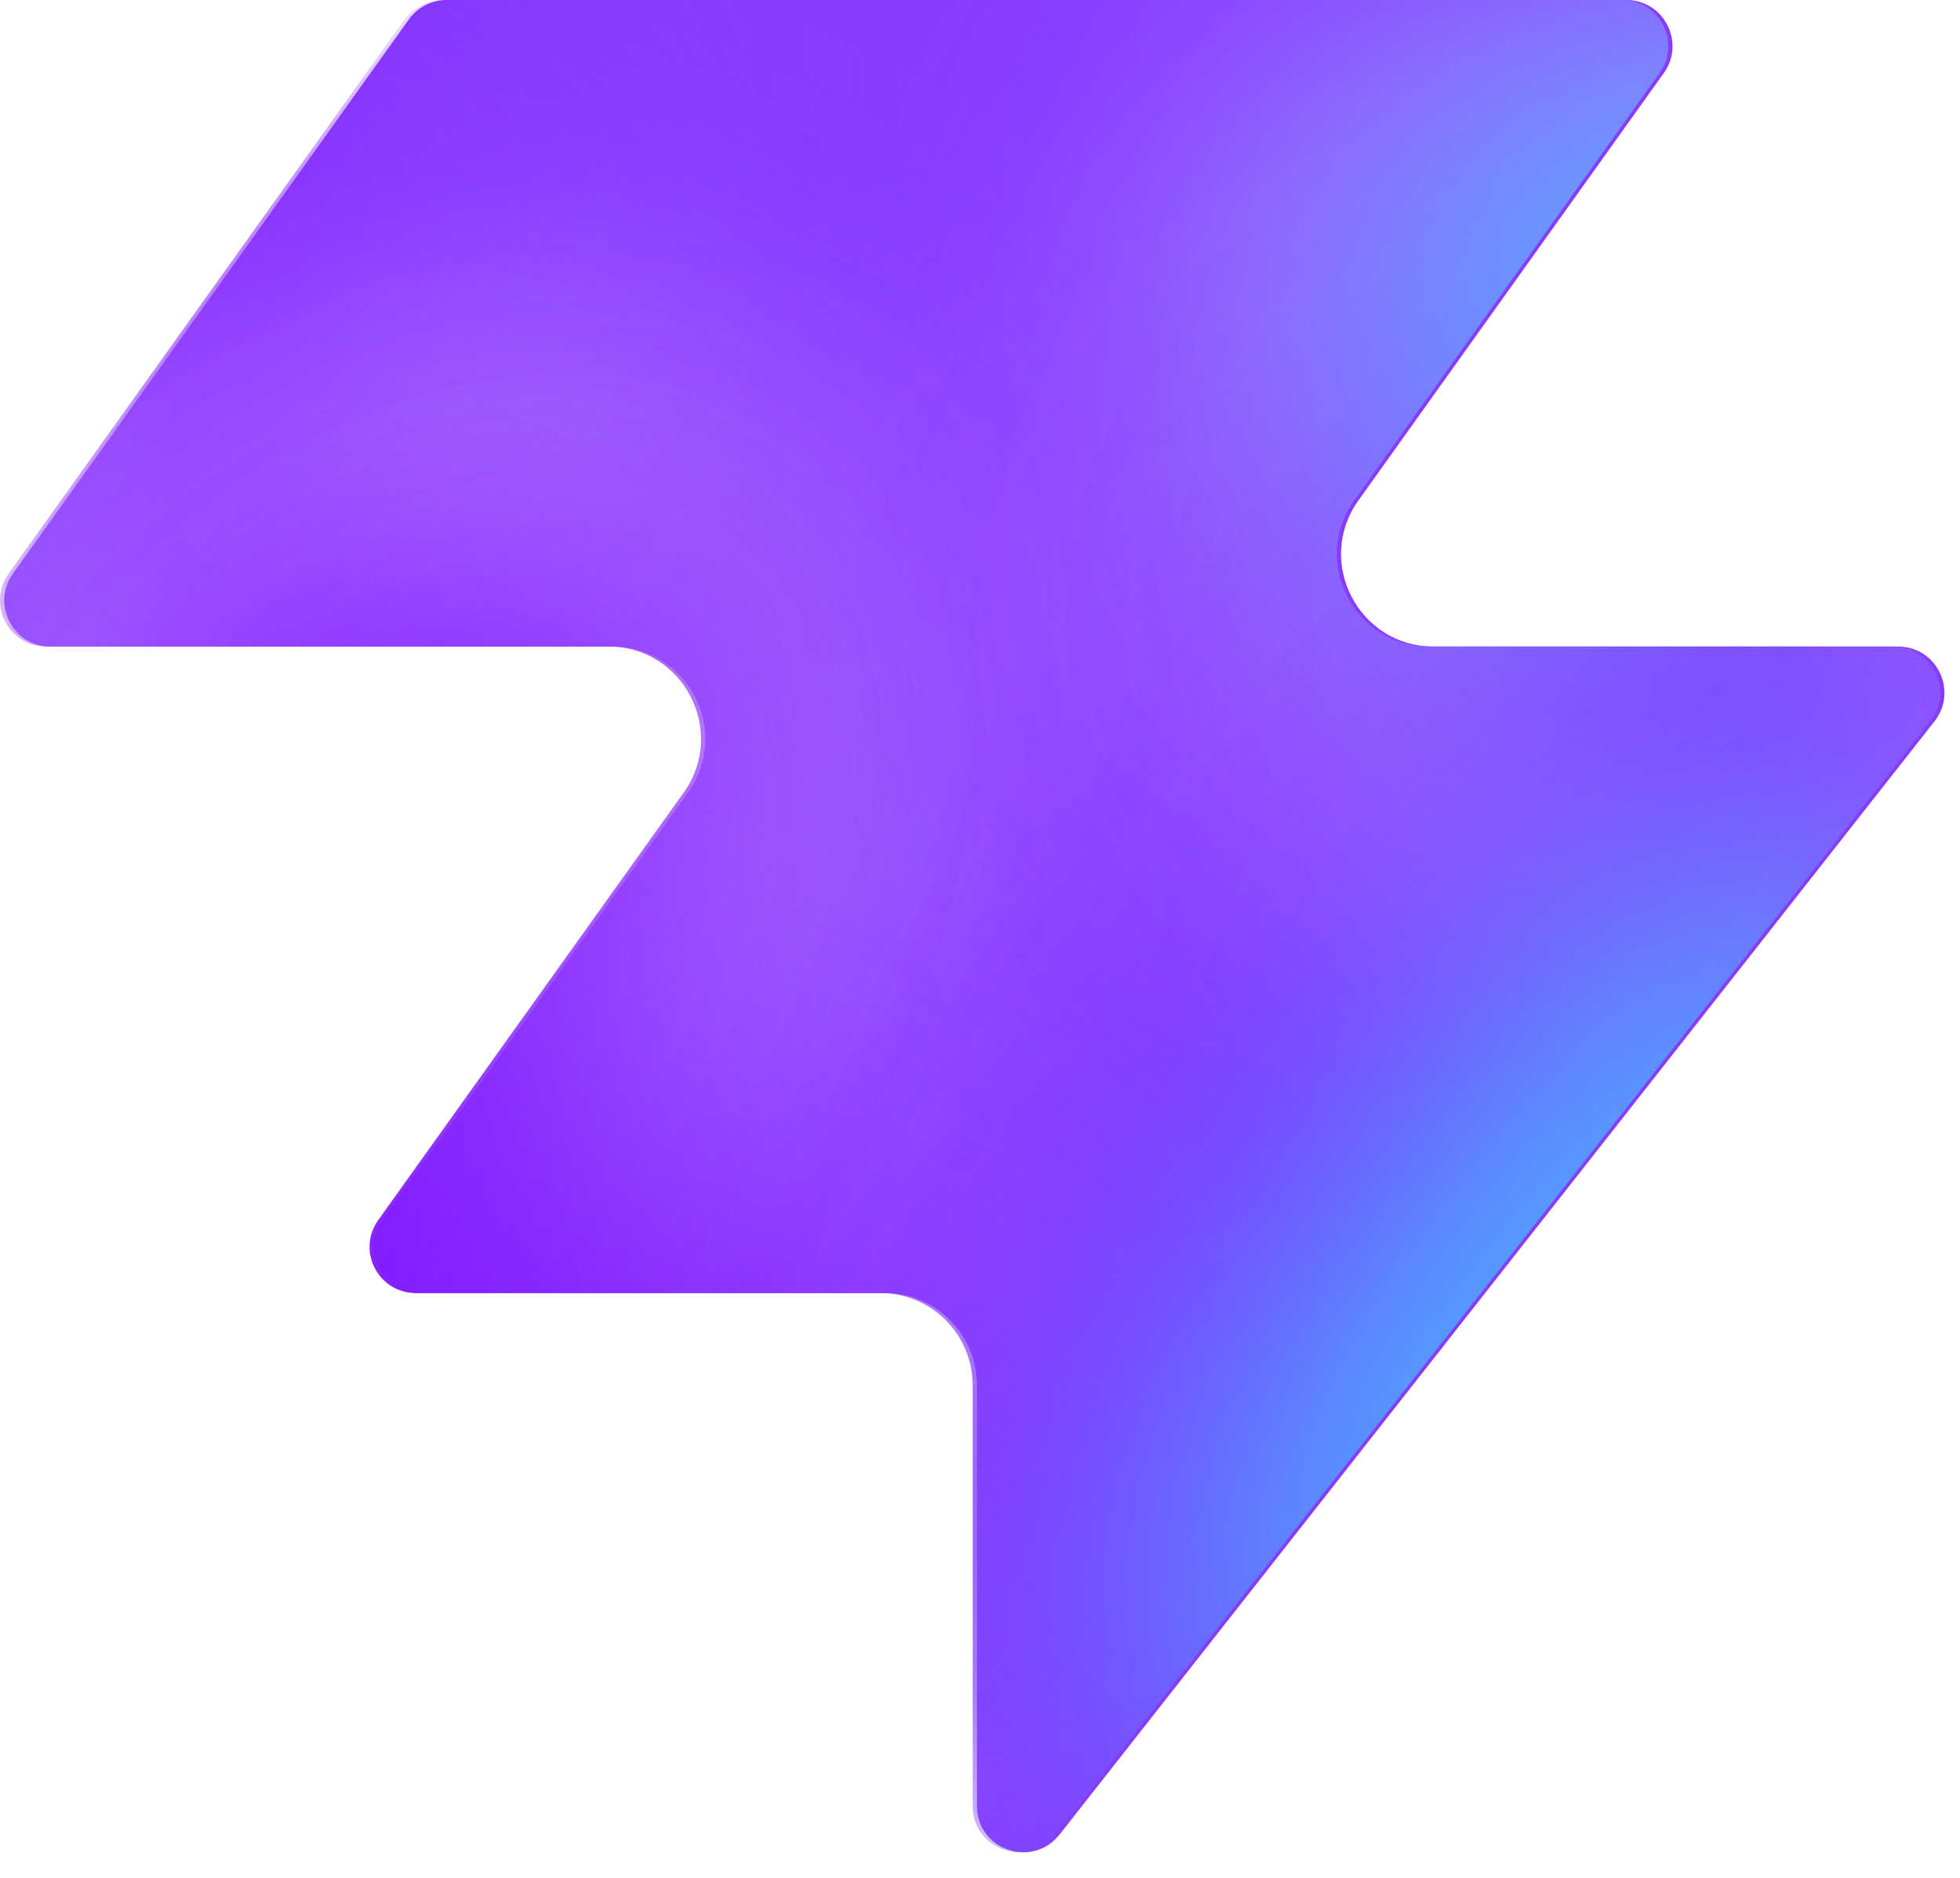
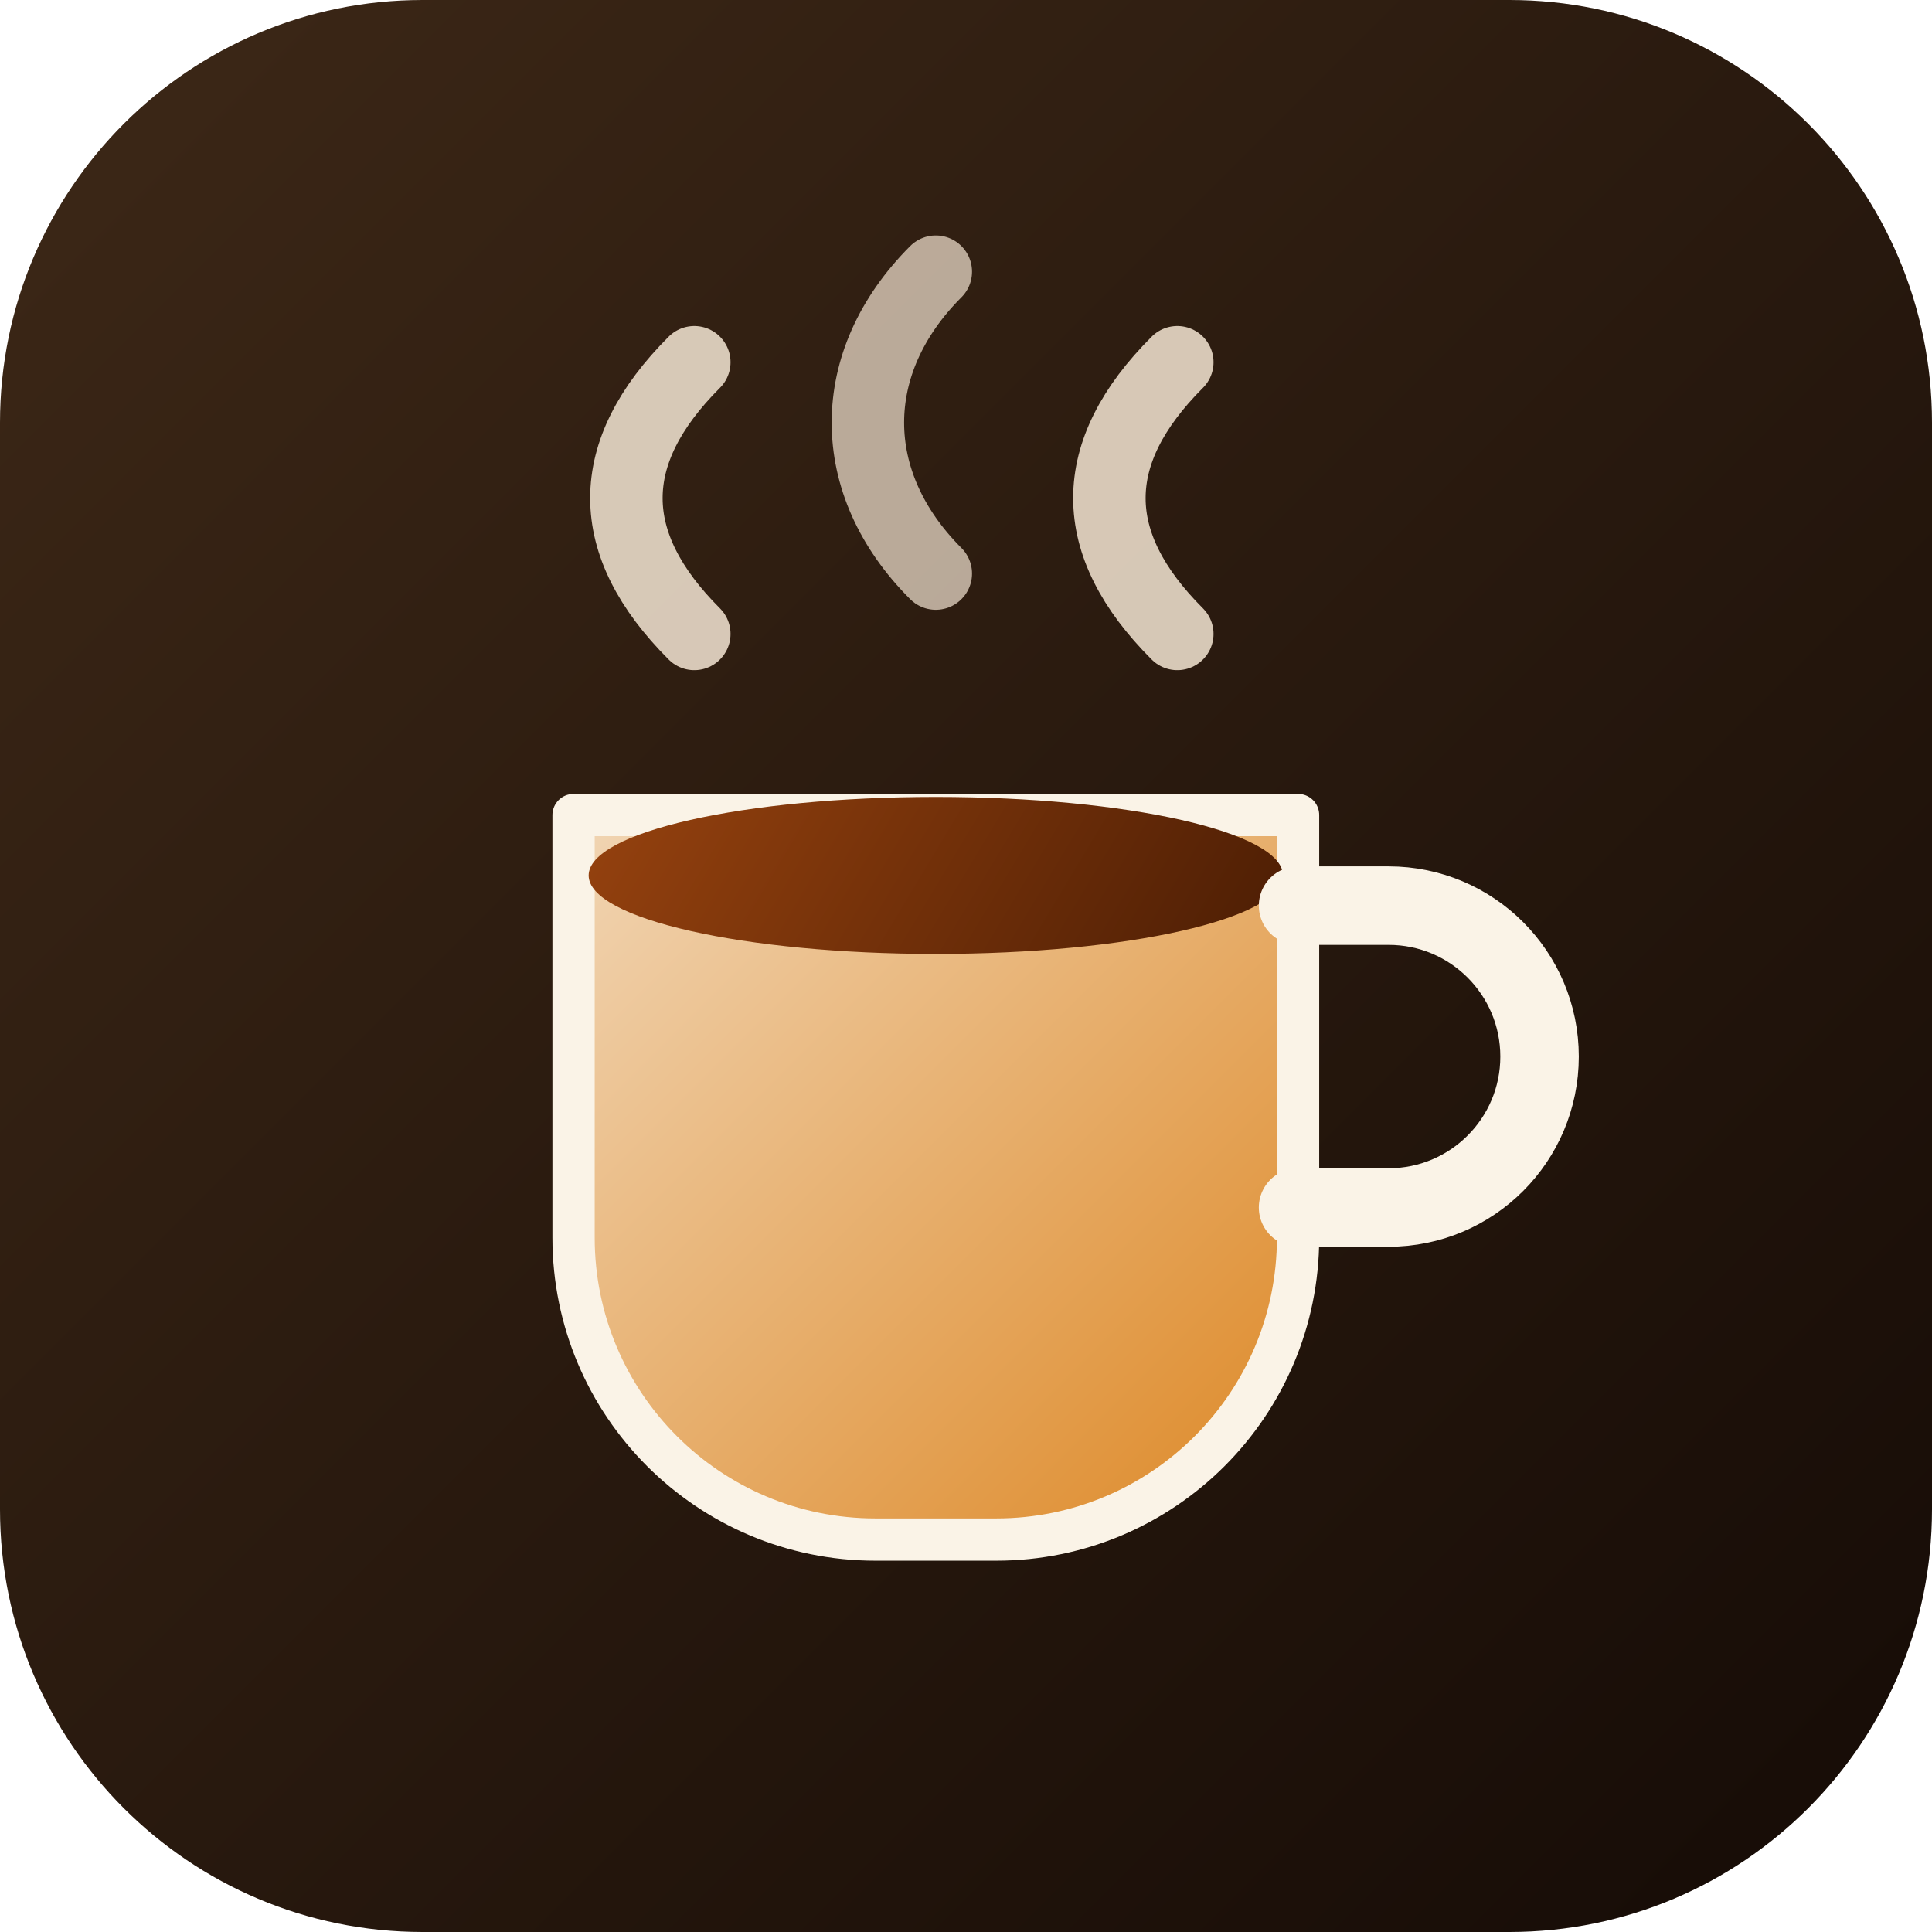
- <svg xmlns="http://www.w3.org/2000/svg" width="48" height="46" fill="none" viewBox="0 0 48 46">
-   <path fill="#863bff" d="M25.946 44.938c-.664.845-2.021.375-2.021-.698V33.937a2.26 2.26 0 0 0-2.262-2.262H10.287c-.92 0-1.456-1.04-.92-1.788l7.48-10.471c1.07-1.497 0-3.578-1.842-3.578H1.237c-.92 0-1.456-1.04-.92-1.788L10.013.474c.214-.297.556-.474.92-.474h28.894c.92 0 1.456 1.04.92 1.788l-7.48 10.471c-1.07 1.498 0 3.579 1.842 3.579h11.377c.943 0 1.473 1.088.89 1.83L25.947 44.94z" style="fill:#863bff;fill:color(display-p3 .525 .23 1);fill-opacity:1" />
-   <mask id="a" width="48" height="46" x="0" y="0" maskUnits="userSpaceOnUse" style="mask-type:alpha">
-     <path fill="#000" d="M25.842 44.938c-.664.844-2.021.375-2.021-.698V33.937a2.26 2.26 0 0 0-2.262-2.262H10.183c-.92 0-1.456-1.04-.92-1.788l7.48-10.471c1.07-1.498 0-3.579-1.842-3.579H1.133c-.92 0-1.456-1.04-.92-1.787L9.91.473c.214-.297.556-.474.92-.474h28.894c.92 0 1.456 1.04.92 1.788l-7.48 10.471c-1.07 1.498 0 3.578 1.842 3.578h11.377c.943 0 1.473 1.088.89 1.832L25.843 44.94z" style="fill:#000;fill-opacity:1" />
-   </mask>
-   <g mask="url(#a)">
-     <g filter="url(#b)">
-       <ellipse cx="5.508" cy="14.704" fill="#ede6ff" rx="5.508" ry="14.704" style="fill:#ede6ff;fill:color(display-p3 .927 .903 1);fill-opacity:1" transform="matrix(.00324 1 1 -.00324 -4.47 31.516)" />
-     </g>
-     <g filter="url(#c)">
-       <ellipse cx="10.399" cy="29.851" fill="#ede6ff" rx="10.399" ry="29.851" style="fill:#ede6ff;fill:color(display-p3 .927 .903 1);fill-opacity:1" transform="matrix(.00324 1 1 -.00324 -39.328 7.883)" />
-     </g>
-     <g filter="url(#d)">
-       <ellipse cx="5.508" cy="30.487" fill="#7e14ff" rx="5.508" ry="30.487" style="fill:#7e14ff;fill:color(display-p3 .492 .077 1);fill-opacity:1" transform="rotate(89.814 -25.913 -14.639)scale(1 -1)" />
-     </g>
-     <g filter="url(#e)">
-       <ellipse cx="5.508" cy="30.599" fill="#7e14ff" rx="5.508" ry="30.599" style="fill:#7e14ff;fill:color(display-p3 .492 .077 1);fill-opacity:1" transform="rotate(89.814 -32.644 -3.334)scale(1 -1)" />
-     </g>
-     <g filter="url(#f)">
-       <ellipse cx="5.508" cy="30.599" fill="#7e14ff" rx="5.508" ry="30.599" style="fill:#7e14ff;fill:color(display-p3 .492 .077 1);fill-opacity:1" transform="matrix(.00324 1 1 -.00324 -34.34 30.47)" />
-     </g>
-     <g filter="url(#g)">
-       <ellipse cx="14.072" cy="22.078" fill="#ede6ff" rx="14.072" ry="22.078" style="fill:#ede6ff;fill:color(display-p3 .927 .903 1);fill-opacity:1" transform="rotate(93.35 24.506 48.493)scale(-1 1)" />
-     </g>
-     <g filter="url(#h)">
-       <ellipse cx="3.47" cy="21.501" fill="#7e14ff" rx="3.47" ry="21.501" style="fill:#7e14ff;fill:color(display-p3 .492 .077 1);fill-opacity:1" transform="rotate(89.009 28.708 47.59)scale(-1 1)" />
-     </g>
-     <g filter="url(#i)">
-       <ellipse cx="3.47" cy="21.501" fill="#7e14ff" rx="3.47" ry="21.501" style="fill:#7e14ff;fill:color(display-p3 .492 .077 1);fill-opacity:1" transform="rotate(89.009 28.708 47.59)scale(-1 1)" />
-     </g>
-     <g filter="url(#j)">
-       <ellipse cx=".387" cy="8.972" fill="#7e14ff" rx="4.407" ry="29.108" style="fill:#7e14ff;fill:color(display-p3 .492 .077 1);fill-opacity:1" transform="rotate(39.51 .387 8.972)" />
-     </g>
-     <g filter="url(#k)">
-       <ellipse cx="47.523" cy="-6.092" fill="#7e14ff" rx="4.407" ry="29.108" style="fill:#7e14ff;fill:color(display-p3 .492 .077 1);fill-opacity:1" transform="rotate(37.892 47.523 -6.092)" />
-     </g>
-     <g filter="url(#l)">
-       <ellipse cx="41.412" cy="6.333" fill="#47bfff" rx="5.971" ry="9.665" style="fill:#47bfff;fill:color(display-p3 .28 .748 1);fill-opacity:1" transform="rotate(37.892 41.412 6.333)" />
-     </g>
-     <g filter="url(#m)">
-       <ellipse cx="-1.879" cy="38.332" fill="#7e14ff" rx="4.407" ry="29.108" style="fill:#7e14ff;fill:color(display-p3 .492 .077 1);fill-opacity:1" transform="rotate(37.892 -1.88 38.332)" />
-     </g>
-     <g filter="url(#n)">
-       <ellipse cx="-1.879" cy="38.332" fill="#7e14ff" rx="4.407" ry="29.108" style="fill:#7e14ff;fill:color(display-p3 .492 .077 1);fill-opacity:1" transform="rotate(37.892 -1.88 38.332)" />
-     </g>
-     <g filter="url(#o)">
-       <ellipse cx="35.651" cy="29.907" fill="#7e14ff" rx="4.407" ry="29.108" style="fill:#7e14ff;fill:color(display-p3 .492 .077 1);fill-opacity:1" transform="rotate(37.892 35.651 29.907)" />
-     </g>
-     <g filter="url(#p)">
-       <ellipse cx="38.418" cy="32.4" fill="#47bfff" rx="5.971" ry="15.297" style="fill:#47bfff;fill:color(display-p3 .28 .748 1);fill-opacity:1" transform="rotate(37.892 38.418 32.4)" />
-     </g>
-   </g>
+ <svg xmlns="http://www.w3.org/2000/svg" viewBox="0 0 64 64">
  <defs>
-     <filter id="b" width="60.045" height="41.654" x="-19.77" y="16.149" color-interpolation-filters="sRGB" filterUnits="userSpaceOnUse">
-       <feFlood flood-opacity="0" result="BackgroundImageFix" />
-       <feBlend in="SourceGraphic" in2="BackgroundImageFix" result="shape" />
-       <feGaussianBlur result="effect1_foregroundBlur_2002_17158" stdDeviation="7.659" />
-     </filter>
-     <filter id="c" width="90.34" height="51.437" x="-54.613" y="-7.533" color-interpolation-filters="sRGB" filterUnits="userSpaceOnUse">
-       <feFlood flood-opacity="0" result="BackgroundImageFix" />
-       <feBlend in="SourceGraphic" in2="BackgroundImageFix" result="shape" />
-       <feGaussianBlur result="effect1_foregroundBlur_2002_17158" stdDeviation="7.659" />
-     </filter>
-     <filter id="d" width="79.355" height="29.4" x="-49.64" y="2.03" color-interpolation-filters="sRGB" filterUnits="userSpaceOnUse">
-       <feFlood flood-opacity="0" result="BackgroundImageFix" />
-       <feBlend in="SourceGraphic" in2="BackgroundImageFix" result="shape" />
-       <feGaussianBlur result="effect1_foregroundBlur_2002_17158" stdDeviation="4.596" />
-     </filter>
-     <filter id="e" width="79.579" height="29.4" x="-45.045" y="20.029" color-interpolation-filters="sRGB" filterUnits="userSpaceOnUse">
-       <feFlood flood-opacity="0" result="BackgroundImageFix" />
-       <feBlend in="SourceGraphic" in2="BackgroundImageFix" result="shape" />
-       <feGaussianBlur result="effect1_foregroundBlur_2002_17158" stdDeviation="4.596" />
-     </filter>
-     <filter id="f" width="79.579" height="29.4" x="-43.513" y="21.178" color-interpolation-filters="sRGB" filterUnits="userSpaceOnUse">
-       <feFlood flood-opacity="0" result="BackgroundImageFix" />
-       <feBlend in="SourceGraphic" in2="BackgroundImageFix" result="shape" />
-       <feGaussianBlur result="effect1_foregroundBlur_2002_17158" stdDeviation="4.596" />
-     </filter>
-     <filter id="g" width="74.749" height="58.852" x="15.756" y="-17.901" color-interpolation-filters="sRGB" filterUnits="userSpaceOnUse">
-       <feFlood flood-opacity="0" result="BackgroundImageFix" />
-       <feBlend in="SourceGraphic" in2="BackgroundImageFix" result="shape" />
-       <feGaussianBlur result="effect1_foregroundBlur_2002_17158" stdDeviation="7.659" />
-     </filter>
-     <filter id="h" width="61.377" height="25.362" x="23.548" y="2.284" color-interpolation-filters="sRGB" filterUnits="userSpaceOnUse">
-       <feFlood flood-opacity="0" result="BackgroundImageFix" />
-       <feBlend in="SourceGraphic" in2="BackgroundImageFix" result="shape" />
-       <feGaussianBlur result="effect1_foregroundBlur_2002_17158" stdDeviation="4.596" />
-     </filter>
-     <filter id="i" width="61.377" height="25.362" x="23.548" y="2.284" color-interpolation-filters="sRGB" filterUnits="userSpaceOnUse">
-       <feFlood flood-opacity="0" result="BackgroundImageFix" />
-       <feBlend in="SourceGraphic" in2="BackgroundImageFix" result="shape" />
-       <feGaussianBlur result="effect1_foregroundBlur_2002_17158" stdDeviation="4.596" />
-     </filter>
-     <filter id="j" width="56.045" height="63.649" x="-27.636" y="-22.853" color-interpolation-filters="sRGB" filterUnits="userSpaceOnUse">
-       <feFlood flood-opacity="0" result="BackgroundImageFix" />
-       <feBlend in="SourceGraphic" in2="BackgroundImageFix" result="shape" />
-       <feGaussianBlur result="effect1_foregroundBlur_2002_17158" stdDeviation="4.596" />
-     </filter>
-     <filter id="k" width="54.814" height="64.646" x="20.116" y="-38.415" color-interpolation-filters="sRGB" filterUnits="userSpaceOnUse">
-       <feFlood flood-opacity="0" result="BackgroundImageFix" />
-       <feBlend in="SourceGraphic" in2="BackgroundImageFix" result="shape" />
-       <feGaussianBlur result="effect1_foregroundBlur_2002_17158" stdDeviation="4.596" />
-     </filter>
-     <filter id="l" width="33.541" height="35.313" x="24.641" y="-11.323" color-interpolation-filters="sRGB" filterUnits="userSpaceOnUse">
-       <feFlood flood-opacity="0" result="BackgroundImageFix" />
-       <feBlend in="SourceGraphic" in2="BackgroundImageFix" result="shape" />
-       <feGaussianBlur result="effect1_foregroundBlur_2002_17158" stdDeviation="4.596" />
-     </filter>
-     <filter id="m" width="54.814" height="64.646" x="-29.286" y="6.009" color-interpolation-filters="sRGB" filterUnits="userSpaceOnUse">
-       <feFlood flood-opacity="0" result="BackgroundImageFix" />
-       <feBlend in="SourceGraphic" in2="BackgroundImageFix" result="shape" />
-       <feGaussianBlur result="effect1_foregroundBlur_2002_17158" stdDeviation="4.596" />
-     </filter>
-     <filter id="n" width="54.814" height="64.646" x="-29.286" y="6.009" color-interpolation-filters="sRGB" filterUnits="userSpaceOnUse">
-       <feFlood flood-opacity="0" result="BackgroundImageFix" />
-       <feBlend in="SourceGraphic" in2="BackgroundImageFix" result="shape" />
-       <feGaussianBlur result="effect1_foregroundBlur_2002_17158" stdDeviation="4.596" />
-     </filter>
-     <filter id="o" width="54.814" height="64.646" x="8.244" y="-2.416" color-interpolation-filters="sRGB" filterUnits="userSpaceOnUse">
-       <feFlood flood-opacity="0" result="BackgroundImageFix" />
-       <feBlend in="SourceGraphic" in2="BackgroundImageFix" result="shape" />
-       <feGaussianBlur result="effect1_foregroundBlur_2002_17158" stdDeviation="4.596" />
-     </filter>
-     <filter id="p" width="39.409" height="43.623" x="18.713" y="10.588" color-interpolation-filters="sRGB" filterUnits="userSpaceOnUse">
-       <feFlood flood-opacity="0" result="BackgroundImageFix" />
-       <feBlend in="SourceGraphic" in2="BackgroundImageFix" result="shape" />
-       <feGaussianBlur result="effect1_foregroundBlur_2002_17158" stdDeviation="4.596" />
-     </filter>
+     <linearGradient id="bg" x1="0" y1="0" x2="64" y2="64" gradientUnits="userSpaceOnUse">
+       <stop offset="0" stop-color="#3D2817" />
+       <stop offset="1" stop-color="#150B06" />
+     </linearGradient>
+     <linearGradient id="cup" x1="14" y1="22" x2="48" y2="56" gradientUnits="userSpaceOnUse">
+       <stop offset="0" stop-color="#F5E6D3" />
+       <stop offset="1" stop-color="#D97706" />
+     </linearGradient>
+     <linearGradient id="brew" x1="20" y1="28" x2="40" y2="40" gradientUnits="userSpaceOnUse">
+       <stop offset="0" stop-color="#92400E" />
+       <stop offset="1" stop-color="#451A03" />
+     </linearGradient>
  </defs>
+   <rect width="64" height="64" rx="14" fill="url(#bg)" />
+   <path d="M19 27 h24 v14 a10 10 0 0 1 -10 10 h-4 a10 10 0 0 1 -10 -10 z" fill="url(#cup)" stroke="#FAF3E7" stroke-width="1.4" stroke-linejoin="round" />
+   <ellipse cx="31" cy="29" rx="11.5" ry="2.6" fill="url(#brew)" />
+   <path d="M43 30 h3 a5 5 0 0 1 0 10 h-3" fill="none" stroke="#FAF3E7" stroke-width="2.6" stroke-linecap="round" />
+   <path d="M23 12 c-3 3 -3 6 0 9" fill="none" stroke="#F5E6D3" stroke-width="2.4" stroke-linecap="round" opacity="0.85" />
+   <path d="M31 9  c-3 3 -3 7 0 10" fill="none" stroke="#F5E6D3" stroke-width="2.4" stroke-linecap="round" opacity="0.7" />
+   <path d="M39 12 c-3 3 -3 6 0 9" fill="none" stroke="#F5E6D3" stroke-width="2.4" stroke-linecap="round" opacity="0.85" />
</svg>
